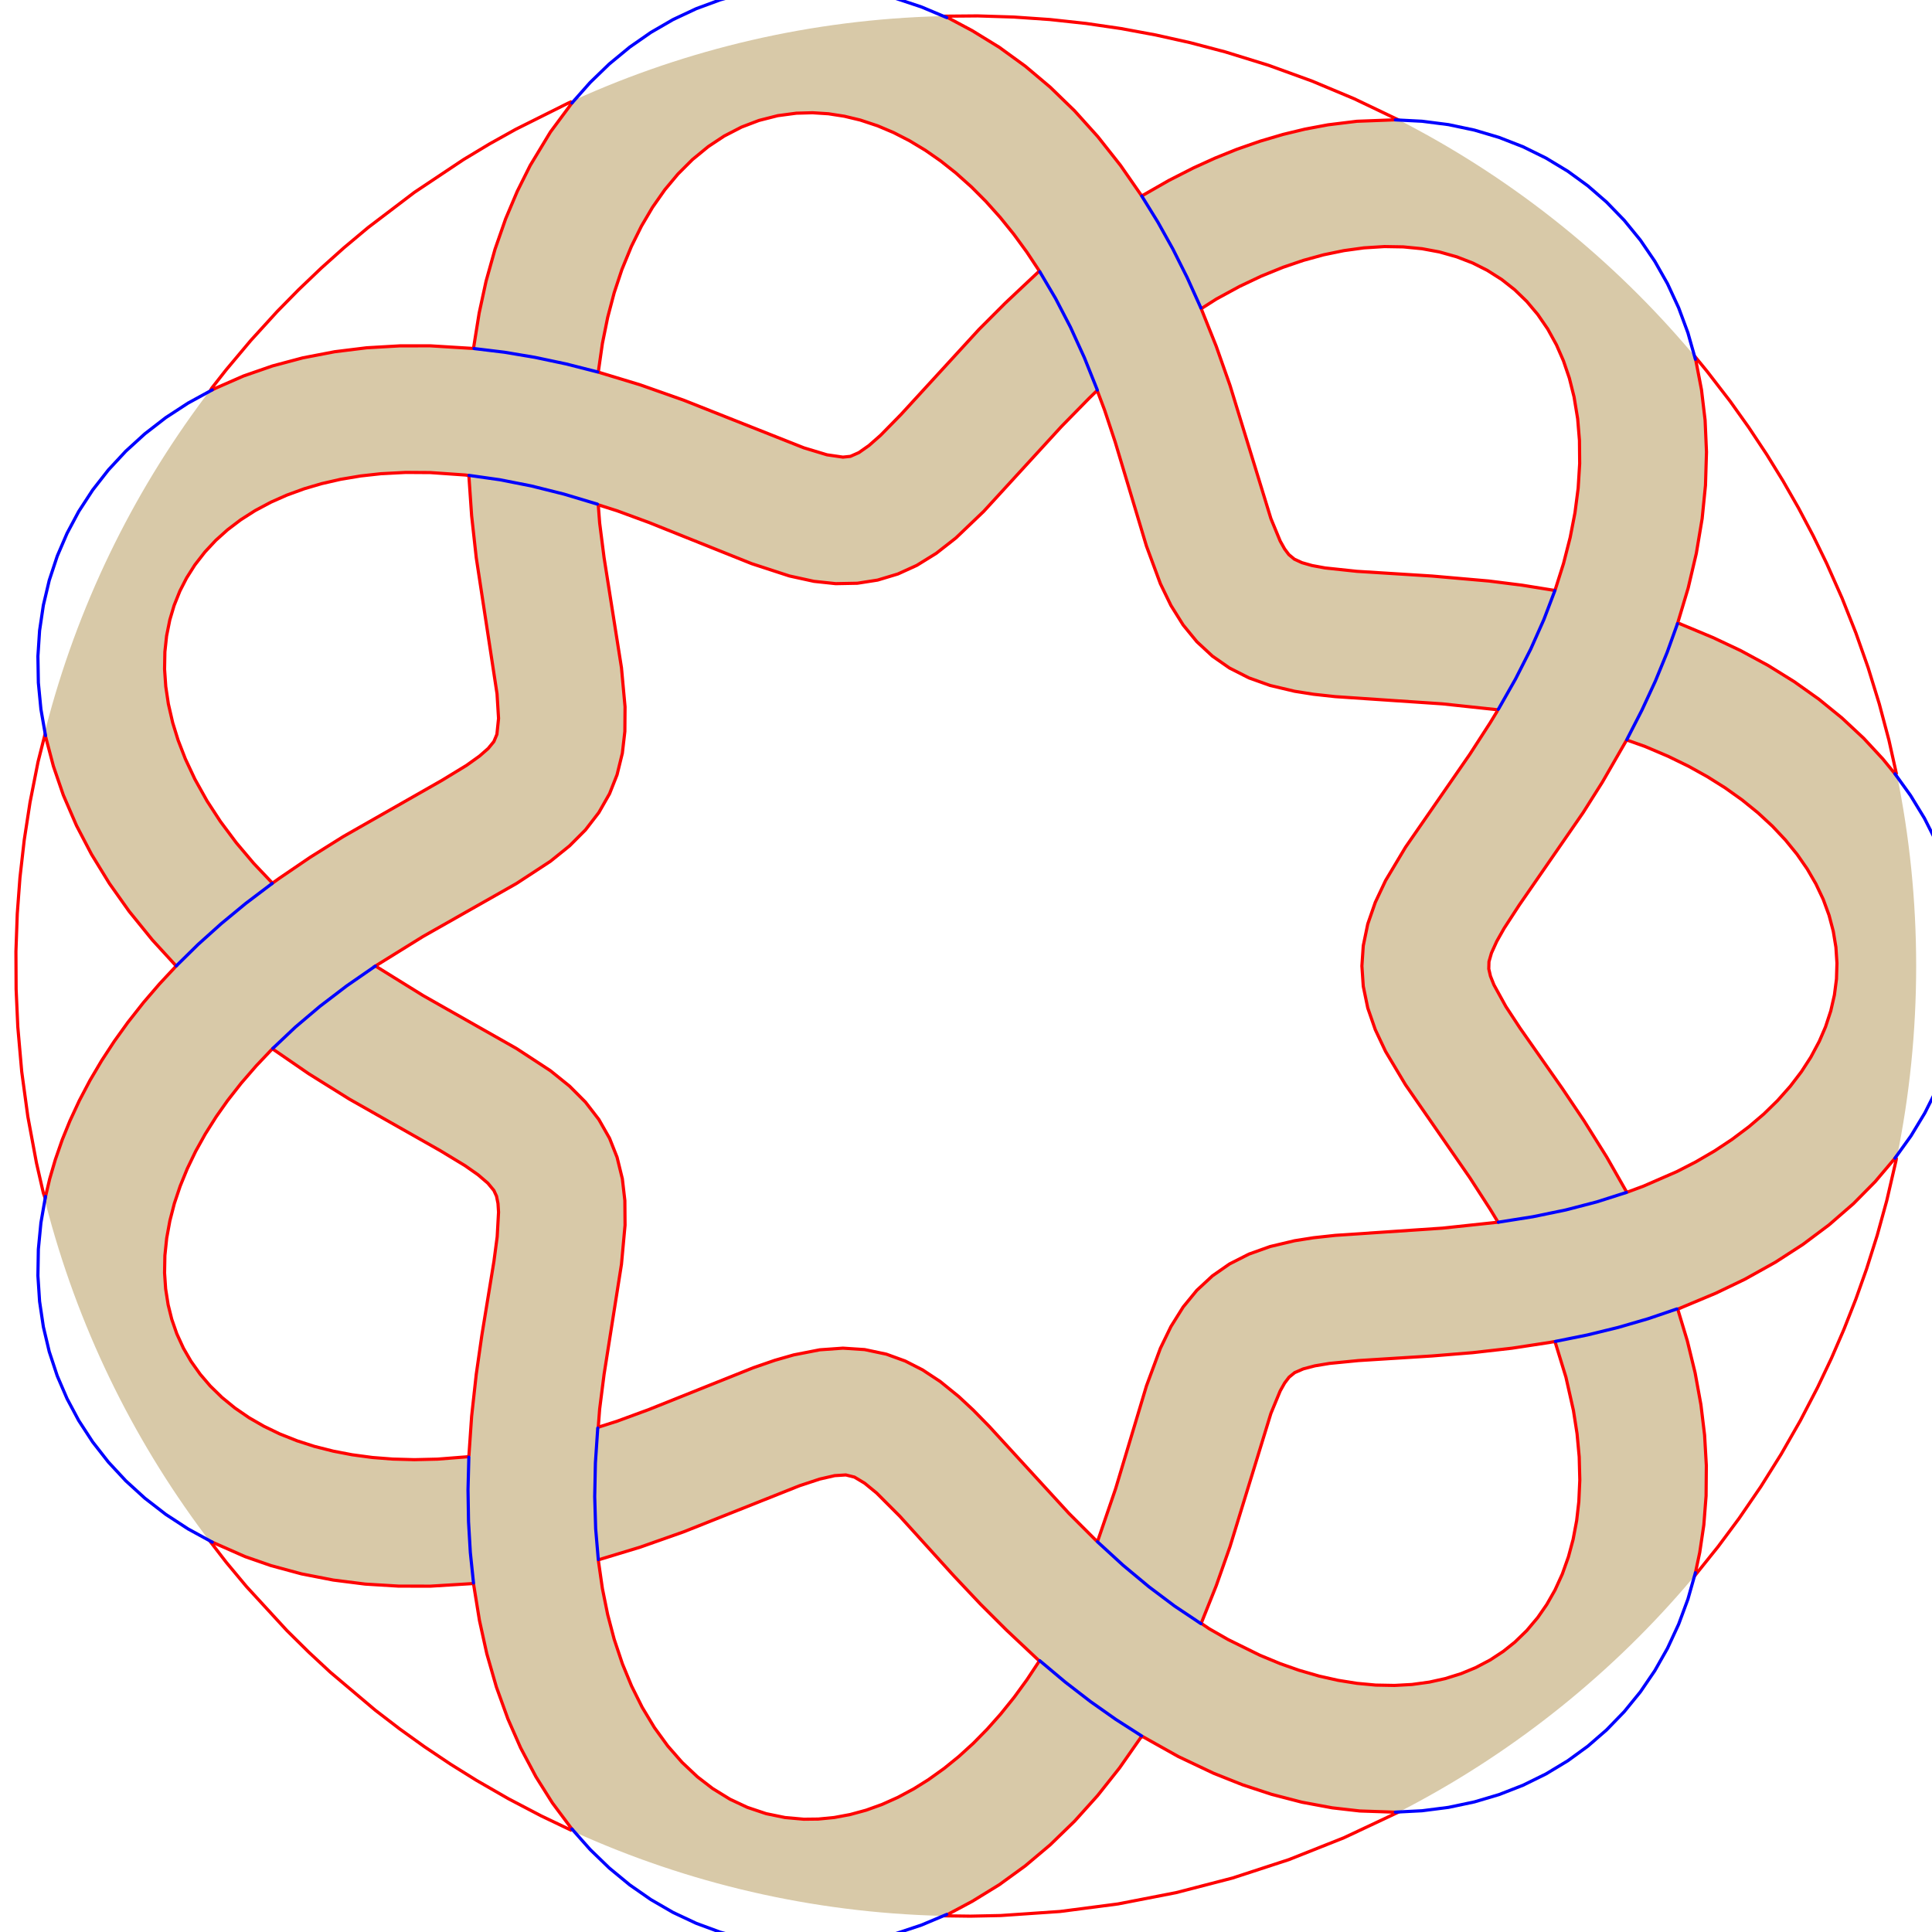
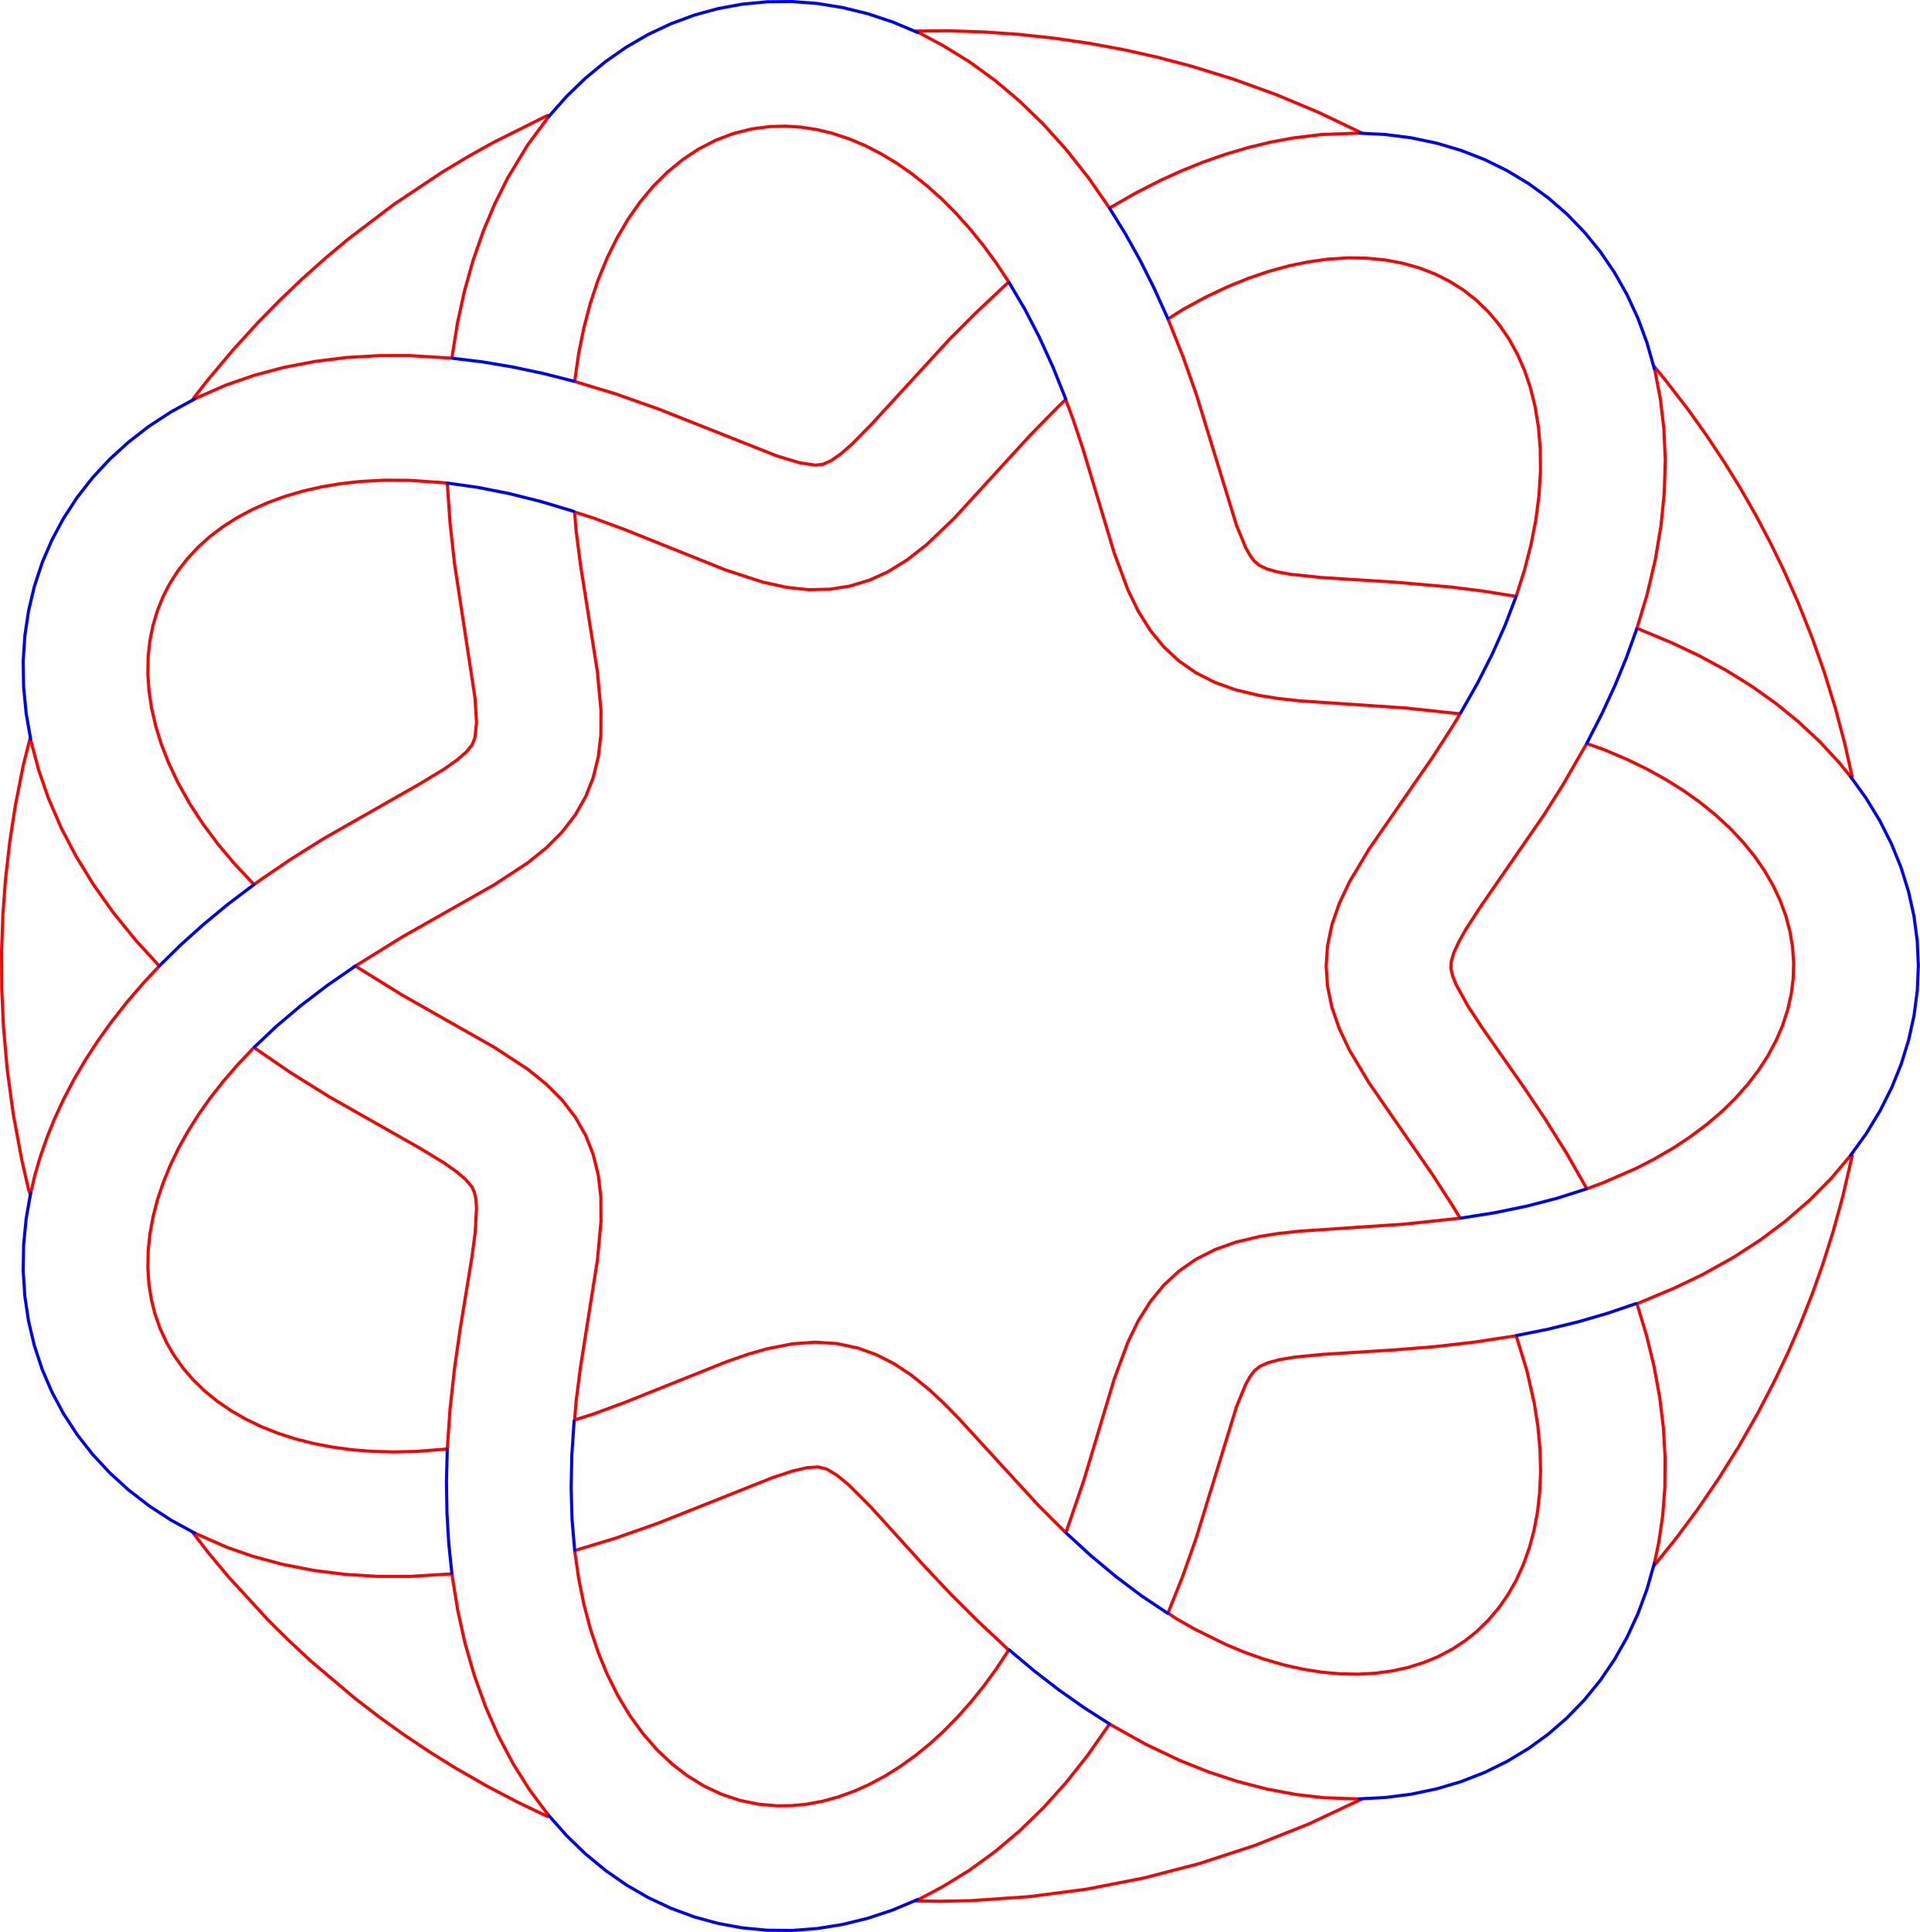
- <svg xmlns="http://www.w3.org/2000/svg" width="61mm" height="61mm" viewBox="-30.5 -30.5 61 61">
-   <g id="preview">
-     <path fill="#d8c9a8" fill-rule="evenodd" d="M30 0A30 30 0 1 0 -30 0A30 30 0 1 0 30 0ZM-0.696 -29.989L0.366 -29.998L1.509 -29.962L2.651 -29.883L3.794 -29.759L4.891 -29.599L5.989 -29.396L7.086 -29.151L8.183 -28.862L9.554 -28.438L10.926 -27.94L12.255 -27.383L13.595 -26.743L13.531 -26.716L12.343 -26.671L11.429 -26.559L10.703 -26.423L10.011 -26.256L9.28 -26.04L8.549 -25.785L7.863 -25.508L7.177 -25.196L6.4 -24.8L5.577 -24.329L5.531 -24.339L4.877 -25.28L4.16 -26.188L3.429 -27L2.657 -27.749L1.874 -28.409L1.051 -29.007L0.198 -29.531L-0.64 -29.978L-0.696 -29.989ZM-12.557 -27.246L-12.48 -27.28L-12.443 -27.246L-13.122 -26.331L-13.76 -25.276L-14.169 -24.457L-14.536 -23.589L-14.871 -22.629L-15.153 -21.623L-15.371 -20.617L-15.547 -19.52L-15.589 -19.5L-16.914 -19.581L-17.874 -19.58L-18.926 -19.519L-19.931 -19.395L-20.937 -19.202L-21.897 -18.946L-22.811 -18.629L-23.699 -18.24L-23.817 -18.182L-23.844 -18.194L-23.818 -18.24L-23.36 -18.823L-22.583 -19.749L-21.75 -20.663L-21.074 -21.351L-20.359 -22.034L-19.644 -22.674L-18.88 -23.314L-17.417 -24.426L-15.863 -25.463L-15.04 -25.958L-14.217 -26.417L-12.557 -27.246ZM-5.357 -26.926L-4.846 -26.94L-4.343 -26.908L-3.84 -26.83L-3.337 -26.709L-2.789 -26.527L-2.286 -26.314L-1.783 -26.056L-1.28 -25.753L-0.798 -25.417L-0.32 -25.038L0.176 -24.594L0.631 -24.137L1.081 -23.634L1.509 -23.104L1.923 -22.537L2.316 -21.943L1.247 -20.937L0.411 -20.1L-2.049 -17.417L-2.697 -16.756L-3.063 -16.434L-3.383 -16.209L-3.651 -16.091L-3.886 -16.067L-4.389 -16.14L-5.12 -16.361L-8.914 -17.865L-10.286 -18.349L-11.585 -18.743L-11.605 -18.789L-11.48 -19.657L-11.313 -20.48L-11.108 -21.257L-10.865 -21.989L-10.565 -22.72L-10.248 -23.36L-9.898 -23.954L-9.509 -24.509L-9.094 -25.006L-8.636 -25.463L-8.137 -25.872L-7.634 -26.205L-7.086 -26.488L-6.537 -26.697L-5.943 -26.848L-5.357 -26.926ZM12.564 -22.674L13.211 -22.715L13.806 -22.705L14.4 -22.647L14.949 -22.545L15.497 -22.39L16 -22.195L16.457 -21.965L16.914 -21.675L17.326 -21.35L17.705 -20.983L18.052 -20.571L18.366 -20.114L18.643 -19.611L18.863 -19.109L19.05 -18.56L19.199 -17.966L19.312 -17.28L19.369 -16.594L19.376 -15.863L19.328 -15.086L19.227 -14.309L19.076 -13.531L18.866 -12.709L18.605 -11.886L18.56 -11.862L17.554 -12.024L16.503 -12.156L14.72 -12.312L12.343 -12.461L11.337 -12.568L10.926 -12.644L10.606 -12.735L10.366 -12.846L10.194 -12.989L10.061 -13.166L9.92 -13.417L9.627 -14.126L8.336 -18.331L7.901 -19.566L7.426 -20.754L7.909 -21.061L8.64 -21.458L9.326 -21.783L10.011 -22.061L10.651 -22.279L11.291 -22.455L11.931 -22.587L12.564 -22.674ZM23.028 -19.2L23.04 -19.213L23.406 -18.766L24.128 -17.829L24.714 -17.006L25.28 -16.153L25.797 -15.314L26.286 -14.459L26.752 -13.577L27.175 -12.709L27.662 -11.611L28.097 -10.514L28.484 -9.417L28.836 -8.274L29.14 -7.131L29.374 -6.08L29.349 -6.046L28.948 -6.537L28.343 -7.19L27.657 -7.831L26.926 -8.426L26.149 -8.978L25.326 -9.489L24.457 -9.959L23.589 -10.368L22.472 -10.834L22.801 -11.931L23.059 -13.029L23.243 -14.126L23.348 -15.177L23.38 -16.229L23.336 -17.234L23.222 -18.194L23.028 -19.2ZM4.151 -18.149L4.375 -17.554L4.709 -16.549L5.698 -13.257L6.138 -12.069L6.471 -11.383L6.857 -10.766L7.288 -10.24L7.781 -9.783L8.32 -9.408L8.932 -9.097L9.6 -8.858L10.377 -8.674L10.971 -8.58L11.657 -8.505L15.04 -8.277L16.781 -8.091L16.773 -8.046L16.549 -7.678L15.909 -6.687L13.876 -3.749L13.247 -2.697L12.923 -2.011L12.685 -1.326L12.543 -0.64L12.5 0L12.543 0.64L12.685 1.326L12.923 2.011L13.247 2.697L13.876 3.749L15.909 6.687L16.549 7.678L16.773 8.046L16.781 8.091L15.04 8.277L11.657 8.505L10.971 8.58L10.377 8.674L9.6 8.858L8.932 9.097L8.32 9.408L7.781 9.783L7.288 10.24L6.857 10.766L6.471 11.383L6.138 12.069L5.698 13.257L4.724 16.503L4.16 18.15L4.114 18.145L3.248 17.28L0.734 14.537L0.229 14.021L-0.229 13.594L-0.813 13.12L-1.371 12.752L-1.92 12.472L-2.514 12.256L-3.2 12.111L-3.886 12.066L-4.617 12.118L-5.44 12.279L-6.034 12.449L-6.72 12.686L-10.011 14.003L-11.017 14.373L-11.611 14.562L-11.567 13.989L-11.427 12.891L-10.878 9.417L-10.765 8.183L-10.771 7.406L-10.85 6.72L-11.017 6.039L-11.254 5.44L-11.592 4.846L-12.015 4.297L-12.516 3.794L-13.12 3.307L-14.191 2.606L-17.143 0.932L-18.646 0L-17.143 -0.932L-14.191 -2.606L-13.12 -3.307L-12.516 -3.794L-12.015 -4.297L-11.592 -4.846L-11.254 -5.44L-11.017 -6.039L-10.85 -6.72L-10.771 -7.406L-10.765 -8.183L-10.878 -9.417L-11.427 -12.891L-11.567 -13.989L-11.611 -14.562L-11.017 -14.373L-10.011 -14.003L-6.766 -12.703L-5.577 -12.315L-4.8 -12.145L-4.114 -12.072L-3.429 -12.085L-2.789 -12.185L-2.149 -12.378L-1.554 -12.649L-0.94 -13.029L-0.32 -13.514L0.559 -14.354L3.017 -17.038L3.886 -17.924L4.114 -18.145L4.151 -18.149ZM-18.475 -15.543L-17.691 -15.584L-16.914 -15.579L-15.817 -15.503L-15.726 -15.492L-15.694 -15.451L-15.609 -14.217L-15.463 -12.891L-14.807 -8.594L-14.759 -7.817L-14.811 -7.314L-14.907 -7.086L-15.086 -6.868L-15.36 -6.628L-15.771 -6.334L-16.549 -5.86L-19.657 -4.09L-20.709 -3.431L-21.669 -2.778L-21.897 -2.615L-22.491 -3.242L-23.04 -3.892L-23.543 -4.566L-23.963 -5.211L-24.346 -5.897L-24.647 -6.537L-24.877 -7.131L-25.047 -7.68L-25.184 -8.274L-25.266 -8.823L-25.304 -9.371L-25.294 -9.92L-25.24 -10.423L-25.139 -10.926L-25.003 -11.383L-24.82 -11.84L-24.609 -12.251L-24.348 -12.663L-24.028 -13.074L-23.686 -13.44L-23.314 -13.774L-22.903 -14.086L-22.446 -14.378L-21.943 -14.646L-21.44 -14.869L-20.891 -15.069L-20.343 -15.23L-19.749 -15.366L-19.109 -15.473L-18.475 -15.543ZM-29.079 -7.314L-28.814 -6.309L-28.5 -5.394L-28.085 -4.434L-27.611 -3.527L-27.046 -2.606L-26.423 -1.727L-25.691 -0.824L-24.937 0L-25.463 0.564L-25.966 1.149L-26.465 1.783L-26.892 2.377L-27.291 2.988L-27.659 3.611L-27.996 4.251L-28.293 4.891L-28.535 5.486L-28.754 6.116L-28.931 6.72L-29.074 7.329L-29.129 7.177L-29.349 6.217L-29.621 4.754L-29.814 3.337L-29.938 1.92L-29.991 0.731L-29.997 -0.457L-29.955 -1.646L-29.87 -2.789L-29.735 -3.977L-29.552 -5.166L-29.299 -6.446L-29.079 -7.314ZM20.876 -7.131L21.44 -6.931L22.171 -6.62L22.811 -6.308L23.406 -5.978L23.971 -5.623L24.503 -5.244L25.006 -4.836L25.463 -4.413L25.873 -3.977L26.24 -3.526L26.561 -3.063L26.834 -2.592L27.066 -2.103L27.25 -1.6L27.383 -1.097L27.466 -0.594L27.499 -0.091L27.484 0.411L27.419 0.914L27.304 1.417L27.139 1.92L26.942 2.377L26.673 2.88L26.377 3.337L26.028 3.794L25.622 4.251L25.189 4.674L24.72 5.074L24.183 5.477L23.634 5.84L23.04 6.186L22.446 6.491L21.394 6.949L20.891 7.136L20.846 7.114L20.231 6.034L19.516 4.891L18.834 3.876L17.496 1.966L17.046 1.28L16.668 0.594L16.559 0.32L16.506 0.091L16.512 -0.137L16.591 -0.411L16.757 -0.777L16.99 -1.189L17.465 -1.92L19.487 -4.846L20.093 -5.806L20.846 -7.114L20.876 -7.131ZM-21.935 2.651L-21.897 2.615L-20.754 3.401L-19.474 4.2L-16.594 5.833L-15.817 6.304L-15.406 6.592L-15.097 6.857L-14.907 7.086L-14.823 7.269L-14.777 7.497L-14.759 7.771L-14.802 8.549L-14.905 9.326L-15.286 11.657L-15.463 12.891L-15.609 14.217L-15.694 15.451L-15.726 15.492L-15.759 15.497L-16.686 15.57L-17.417 15.587L-18.103 15.568L-18.743 15.518L-19.383 15.432L-19.977 15.318L-20.571 15.168L-21.12 14.991L-21.669 14.773L-22.171 14.53L-22.635 14.263L-23.086 13.953L-23.49 13.623L-23.863 13.259L-24.178 12.891L-24.47 12.48L-24.708 12.069L-24.918 11.611L-25.077 11.154L-25.191 10.697L-25.27 10.194L-25.304 9.691L-25.294 9.143L-25.237 8.594L-25.137 8.046L-24.995 7.497L-24.811 6.949L-24.587 6.4L-24.323 5.851L-24.018 5.303L-23.671 4.754L-23.314 4.248L-22.887 3.703L-22.412 3.154L-21.935 2.651ZM29.322 6.08L29.349 6.046L29.374 6.08L29.368 6.126L29.072 7.406L28.77 8.503L28.434 9.565L28.097 10.514L27.719 11.474L27.323 12.389L26.889 13.303L26.343 14.354L25.737 15.414L25.097 16.436L24.411 17.438L23.748 18.331L23.04 19.213L23.031 19.154L23.167 18.514L23.296 17.646L23.367 16.731L23.375 15.771L23.32 14.811L23.204 13.851L23.021 12.846L22.776 11.84L22.472 10.834L23.68 10.328L24.594 9.889L25.554 9.354L26.423 8.792L27.246 8.176L28.023 7.501L28.704 6.811L29.322 6.08ZM18.426 11.886L18.56 11.862L18.606 11.888L18.942 12.983L19.179 14.034L19.293 14.766L19.361 15.497L19.38 16.229L19.349 16.914L19.281 17.509L19.169 18.103L19.022 18.651L18.827 19.2L18.597 19.703L18.337 20.16L18.052 20.571L17.705 20.983L17.328 21.349L16.96 21.642L16.549 21.912L16.091 22.153L15.634 22.342L15.131 22.499L14.629 22.61L14.08 22.685L13.531 22.715L12.937 22.704L12.343 22.649L11.749 22.554L11.154 22.421L10.514 22.236L9.92 22.027L9.28 21.762L8.274 21.266L7.68 20.926L7.426 20.754L7.901 19.566L8.336 18.331L9.627 14.126L9.92 13.417L10.061 13.166L10.2 12.983L10.377 12.839L10.651 12.72L11.017 12.624L11.474 12.548L12.389 12.458L14.72 12.312L16 12.208L17.234 12.068L18.426 11.886ZM-4.146 16.091L-3.794 16.069L-3.522 16.137L-3.2 16.33L-2.822 16.64L-2.092 17.371L-0.393 19.246L0.457 20.148L1.28 20.969L2.316 21.943L1.923 22.537L1.523 23.086L1.097 23.615L0.674 24.091L0.229 24.544L-0.229 24.961L-0.686 25.332L-1.187 25.691L-1.646 25.978L-2.149 26.248L-2.651 26.473L-3.154 26.654L-3.657 26.791L-4.16 26.885L-4.663 26.934L-5.12 26.939L-5.714 26.886L-6.309 26.764L-6.903 26.565L-7.451 26.308L-8 25.97L-8.48 25.6L-8.965 25.143L-9.417 24.626L-9.838 24.046L-10.224 23.406L-10.56 22.732L-10.848 22.034L-11.108 21.257L-11.313 20.48L-11.48 19.657L-11.605 18.789L-11.585 18.743L-10.286 18.349L-8.914 17.865L-5.257 16.41L-4.617 16.199L-4.146 16.091ZM-23.844 18.194L-23.817 18.182L-22.766 18.646L-21.943 18.932L-20.983 19.192L-19.977 19.388L-18.971 19.515L-17.92 19.579L-16.914 19.581L-15.589 19.5L-15.547 19.52L-15.362 20.663L-15.13 21.714L-14.827 22.766L-14.464 23.771L-14.062 24.686L-13.578 25.6L-13.06 26.423L-12.48 27.2L-12.443 27.246L-12.48 27.28L-13.413 26.834L-14.446 26.293L-15.451 25.715L-16.274 25.202L-17.097 24.651L-17.877 24.091L-18.651 23.497L-20.069 22.299L-20.754 21.662L-21.44 20.984L-22.72 19.591L-23.36 18.823L-23.844 18.194ZM5.514 24.366L5.577 24.329L6.703 24.96L7.817 25.488L8.731 25.852L9.646 26.153L10.606 26.402L11.566 26.58L12.434 26.679L13.531 26.716L13.595 26.743L11.931 27.525L10.194 28.215L8.411 28.797L6.635 29.257L4.8 29.614L2.971 29.852L1.097 29.98L0.137 30L-0.696 29.989L-0.64 29.978L0.198 29.531L1.051 29.007L1.874 28.409L2.657 27.749L3.429 27L4.154 26.194L4.846 25.322L5.514 24.366Z" />
+ <svg xmlns="http://www.w3.org/2000/svg" width="61.597mm" height="61.972mm" viewBox="-30.5 -30.5 61.597 61.972" version="1.1" id="svg3">
+   <defs id="defs3" />
+   <g id="cut" fill="none" stroke="#ff0000" stroke-width="0.1" transform="translate(-0.4529955,0.4860166)">
+     <path d="m -0.696,-29.989 1.062,-0.009 1.143,0.036 1.142,0.079 1.143,0.124 1.097,0.16 1.098,0.203 1.097,0.245 1.097,0.289 1.371,0.424 1.372,0.498 1.329,0.557 1.34,0.64 -0.064,0.027 -1.188,0.045 -0.914,0.112 -0.726,0.136 -0.692,0.167 -0.731,0.216 -0.731,0.255 -0.686,0.277 -0.686,0.312 L 6.4,-24.8 5.577,-24.329 5.531,-24.339 4.877,-25.28 4.16,-26.188 3.429,-27 2.657,-27.749 1.874,-28.409 1.051,-29.007 0.198,-29.531 -0.64,-29.978 Z m -11.861,2.743 0.077,-0.034 0.037,0.034 -0.679,0.915 -0.638,1.055 -0.409,0.819 -0.367,0.868 -0.335,0.96 -0.282,1.006 -0.218,1.006 -0.176,1.097 -0.042,0.02 -1.325,-0.081 -0.96,0.001 -1.052,0.061 -1.005,0.124 -1.006,0.193 -0.96,0.256 -0.914,0.317 -0.888,0.389 -0.118,0.058 -0.027,-0.012 0.026,-0.046 0.458,-0.583 0.777,-0.926 0.833,-0.914 0.676,-0.688 0.715,-0.683 0.715,-0.64 0.764,-0.64 1.463,-1.112 1.554,-1.037 0.823,-0.495 0.823,-0.459 z m 7.2,0.32 0.511,-0.014 0.503,0.032 0.503,0.078 0.503,0.121 0.548,0.182 0.503,0.213 0.503,0.258 0.503,0.303 0.482,0.336 0.478,0.379 0.496,0.444 0.455,0.457 0.45,0.503 0.428,0.53 0.414,0.567 0.393,0.594 -1.069,1.006 -0.836,0.837 -2.46,2.683 -0.648,0.661 -0.366,0.322 -0.32,0.225 -0.268,0.118 -0.235,0.024 -0.503,-0.073 -0.731,-0.221 -3.794,-1.504 -1.372,-0.484 -1.299,-0.394 -0.02,-0.046 0.125,-0.868 0.167,-0.823 0.205,-0.777 0.243,-0.732 0.3,-0.731 0.317,-0.64 0.35,-0.594 0.389,-0.555 0.415,-0.497 0.458,-0.457 0.499,-0.409 0.503,-0.333 0.548,-0.283 0.549,-0.209 0.594,-0.151 z m 17.921,4.252 0.647,-0.041 0.595,0.01 0.594,0.058 0.549,0.102 0.548,0.155 0.503,0.195 0.457,0.23 0.457,0.29 0.412,0.325 0.379,0.367 0.347,0.412 0.314,0.457 0.277,0.503 0.22,0.502 0.187,0.549 0.149,0.594 0.113,0.686 0.057,0.686 0.007,0.731 -0.048,0.777 -0.101,0.777 -0.151,0.778 -0.21,0.822 -0.261,0.823 -0.045,0.024 -1.006,-0.162 -1.051,-0.132 -1.783,-0.156 -2.377,-0.149 -1.006,-0.107 -0.411,-0.076 -0.32,-0.091 -0.24,-0.111 -0.172,-0.143 -0.133,-0.177 -0.141,-0.251 -0.293,-0.709 -1.291,-4.205 -0.435,-1.235 -0.475,-1.188 0.483,-0.307 0.731,-0.397 0.686,-0.325 0.685,-0.278 0.64,-0.218 0.64,-0.176 0.64,-0.132 z m 10.464,3.474 0.012,-0.013 0.366,0.447 0.722,0.937 0.586,0.823 0.566,0.853 0.517,0.839 0.489,0.855 0.466,0.882 0.423,0.868 0.487,1.098 0.435,1.097 0.387,1.097 0.352,1.143 0.304,1.143 0.234,1.051 -0.025,0.034 -0.401,-0.491 -0.605,-0.653 -0.686,-0.641 -0.731,-0.595 -0.777,-0.552 -0.823,-0.511 -0.869,-0.47 -0.868,-0.409 -1.117,-0.466 0.329,-1.097 0.258,-1.098 0.184,-1.097 0.105,-1.051 0.032,-1.052 -0.044,-1.005 -0.114,-0.96 z m -18.877,1.051 0.224,0.595 0.334,1.005 0.989,3.292 0.44,1.188 0.333,0.686 0.386,0.617 0.431,0.526 0.493,0.457 0.539,0.375 0.612,0.311 0.668,0.239 0.777,0.184 0.594,0.094 0.686,0.075 3.383,0.228 1.741,0.186 -0.008,0.045 -0.224,0.368 -0.64,0.991 -2.033,2.938 -0.629,1.052 -0.324,0.686 -0.238,0.685 L 12.543,-0.64 12.5,0 l 0.043,0.64 0.142,0.686 0.238,0.685 0.324,0.686 0.629,1.052 2.033,2.938 0.64,0.991 0.224,0.368 0.008,0.045 L 15.04,8.277 11.657,8.505 10.971,8.58 10.377,8.674 9.6,8.858 8.932,9.097 8.32,9.408 7.781,9.783 7.288,10.24 6.857,10.766 6.471,11.383 6.138,12.069 5.698,13.257 4.724,16.503 4.16,18.15 4.114,18.145 3.248,17.28 0.734,14.537 0.229,14.021 -0.229,13.594 -0.813,13.12 -1.371,12.752 -1.92,12.472 -2.514,12.256 -3.2,12.111 l -0.686,-0.045 -0.731,0.052 -0.823,0.161 -0.594,0.17 -0.686,0.237 -3.291,1.317 -1.006,0.37 -0.594,0.189 0.044,-0.573 0.14,-1.098 0.549,-3.474 0.113,-1.234 L -10.771,7.406 -10.85,6.72 -11.017,6.039 -11.254,5.44 -11.592,4.846 -12.015,4.297 -12.516,3.794 -13.12,3.307 -14.191,2.606 -17.143,0.932 -18.646,0 l 1.503,-0.932 2.952,-1.674 1.071,-0.701 0.604,-0.487 0.501,-0.503 0.423,-0.549 0.338,-0.594 0.237,-0.599 0.167,-0.681 0.079,-0.686 0.006,-0.777 -0.113,-1.234 -0.549,-3.474 -0.14,-1.098 -0.044,-0.573 0.594,0.189 1.006,0.37 3.245,1.3 1.189,0.388 0.777,0.17 0.686,0.073 0.685,-0.013 0.64,-0.1 0.64,-0.193 0.595,-0.271 0.614,-0.38 0.62,-0.485 0.879,-0.84 2.458,-2.684 0.869,-0.886 0.228,-0.221 z m -22.626,2.606 0.784,-0.041 0.777,0.005 1.097,0.076 0.091,0.011 0.032,0.041 0.085,1.234 0.146,1.326 0.656,4.297 0.048,0.777 -0.052,0.503 -0.096,0.228 -0.179,0.218 -0.274,0.24 -0.411,0.294 -0.778,0.474 -3.108,1.77 -1.052,0.659 -0.96,0.653 -0.228,0.163 -0.594,-0.627 -0.549,-0.65 -0.503,-0.674 -0.42,-0.645 -0.383,-0.686 -0.301,-0.64 -0.23,-0.594 -0.17,-0.549 -0.137,-0.594 -0.082,-0.549 -0.038,-0.548 0.01,-0.549 0.054,-0.503 0.101,-0.503 0.136,-0.457 0.183,-0.457 0.211,-0.411 0.261,-0.412 0.32,-0.411 0.342,-0.366 0.372,-0.334 0.411,-0.312 0.457,-0.292 0.503,-0.268 0.503,-0.223 0.549,-0.2 0.548,-0.161 0.594,-0.136 0.64,-0.107 z m -10.604,8.229 0.265,1.005 0.314,0.915 0.415,0.96 0.474,0.907 0.565,0.921 0.623,0.879 0.732,0.903 0.754,0.824 -0.526,0.564 -0.503,0.585 -0.499,0.634 -0.427,0.594 -0.399,0.611 -0.368,0.623 -0.337,0.64 -0.297,0.64 -0.242,0.595 -0.219,0.63 -0.177,0.604 -0.143,0.609 -0.055,-0.152 -0.22,-0.96 -0.272,-1.463 -0.193,-1.417 -0.124,-1.417 -0.053,-1.189 -0.006,-1.188 0.042,-1.189 0.085,-1.143 0.135,-1.188 0.183,-1.189 0.253,-1.28 z m 49.955,0.183 0.564,0.2 0.731,0.311 0.64,0.312 0.595,0.33 0.565,0.355 0.532,0.379 0.503,0.408 0.457,0.423 0.41,0.436 0.367,0.451 0.321,0.463 0.273,0.471 0.232,0.489 0.184,0.503 0.133,0.503 0.083,0.503 0.033,0.503 L 27.484,0.411 27.419,0.914 27.304,1.417 27.139,1.92 26.942,2.377 26.673,2.88 26.377,3.337 26.028,3.794 25.622,4.251 25.189,4.674 24.72,5.074 24.183,5.477 23.634,5.84 23.04,6.186 22.446,6.491 21.394,6.949 20.891,7.136 20.846,7.114 20.231,6.034 19.516,4.891 18.834,3.876 17.496,1.966 17.046,1.28 16.668,0.594 16.559,0.32 16.506,0.091 l 0.006,-0.228 0.079,-0.274 0.166,-0.366 0.233,-0.412 0.475,-0.731 2.022,-2.926 0.606,-0.96 0.753,-1.308 z m -42.811,9.782 0.038,-0.036 1.143,0.786 1.28,0.799 2.88,1.633 0.777,0.471 0.411,0.288 0.309,0.265 0.19,0.229 0.084,0.183 0.046,0.228 0.018,0.274 -0.043,0.778 -0.103,0.777 -0.381,2.331 -0.177,1.234 -0.146,1.326 -0.085,1.234 -0.032,0.041 -0.033,0.005 -0.927,0.073 -0.731,0.017 -0.686,-0.019 -0.64,-0.05 -0.64,-0.086 -0.594,-0.114 -0.594,-0.15 -0.549,-0.177 -0.549,-0.218 -0.502,-0.243 -0.464,-0.267 -0.451,-0.31 -0.404,-0.33 -0.373,-0.364 -0.315,-0.368 -0.292,-0.411 -0.238,-0.411 -0.21,-0.458 -0.159,-0.457 -0.114,-0.457 -0.079,-0.503 -0.034,-0.503 0.01,-0.548 0.057,-0.549 0.1,-0.548 0.142,-0.549 0.184,-0.548 0.224,-0.549 0.264,-0.549 0.305,-0.548 0.347,-0.549 0.357,-0.506 0.427,-0.545 0.475,-0.549 z m 51.257,3.429 0.027,-0.034 0.025,0.034 -0.006,0.046 -0.296,1.28 -0.302,1.097 -0.336,1.062 -0.337,0.949 -0.378,0.96 -0.396,0.915 -0.434,0.914 -0.546,1.051 -0.606,1.06 -0.64,1.022 -0.686,1.002 -0.663,0.893 -0.708,0.882 -0.009,-0.059 0.136,-0.64 0.129,-0.868 0.071,-0.915 0.008,-0.96 -0.055,-0.96 -0.116,-0.96 -0.183,-1.005 -0.245,-1.006 -0.304,-1.006 1.208,-0.506 0.914,-0.439 0.96,-0.535 0.869,-0.562 0.823,-0.616 0.777,-0.675 0.681,-0.69 z m -10.896,5.806 0.134,-0.024 0.046,0.026 0.336,1.095 0.237,1.051 0.114,0.732 0.068,0.731 0.019,0.732 -0.031,0.685 -0.068,0.595 -0.112,0.594 -0.147,0.548 -0.195,0.549 -0.23,0.503 -0.26,0.457 -0.285,0.411 -0.347,0.412 -0.377,0.366 -0.368,0.293 -0.411,0.27 -0.458,0.241 -0.457,0.189 -0.503,0.157 -0.502,0.111 -0.549,0.075 -0.549,0.03 -0.594,-0.011 -0.594,-0.055 -0.594,-0.095 -0.595,-0.133 -0.64,-0.185 L 9.92,22.027 9.28,21.762 8.274,21.266 7.68,20.926 7.426,20.754 7.901,19.566 8.336,18.331 9.627,14.126 9.92,13.417 l 0.141,-0.251 0.139,-0.183 0.177,-0.144 0.274,-0.119 0.366,-0.096 0.457,-0.076 0.915,-0.09 2.331,-0.146 1.28,-0.104 1.234,-0.14 z m -22.572,4.205 0.352,-0.022 0.272,0.068 0.322,0.193 0.378,0.31 0.73,0.731 1.699,1.875 0.85,0.902 0.823,0.821 1.036,0.974 -0.393,0.594 -0.4,0.549 -0.426,0.529 -0.423,0.476 -0.445,0.453 -0.458,0.417 -0.457,0.371 -0.501,0.359 -0.459,0.287 -0.503,0.27 -0.502,0.225 -0.503,0.181 -0.503,0.137 -0.503,0.094 -0.503,0.049 L -5.12,26.939 -5.714,26.886 -6.309,26.764 -6.903,26.565 -7.451,26.308 -8,25.97 -8.48,25.6 l -0.485,-0.457 -0.452,-0.517 -0.421,-0.58 -0.386,-0.64 -0.336,-0.674 -0.288,-0.698 -0.26,-0.777 -0.205,-0.777 -0.167,-0.823 -0.125,-0.868 0.02,-0.046 1.299,-0.394 1.372,-0.484 3.657,-1.455 0.64,-0.211 z m -19.698,2.103 0.027,-0.012 1.051,0.464 0.823,0.286 0.96,0.26 1.006,0.196 1.006,0.127 1.051,0.064 1.006,0.002 1.325,-0.081 0.042,0.02 0.185,1.143 0.232,1.051 0.303,1.052 0.363,1.005 0.402,0.915 0.484,0.914 0.518,0.823 0.58,0.777 0.037,0.046 -0.037,0.034 -0.933,-0.446 -1.033,-0.541 -1.005,-0.578 -0.823,-0.513 -0.823,-0.551 -0.78,-0.56 -0.774,-0.594 -1.418,-1.198 -0.685,-0.637 -0.686,-0.678 -1.28,-1.393 -0.64,-0.768 z m 29.358,6.172 0.063,-0.037 1.126,0.631 1.114,0.528 0.914,0.364 0.915,0.301 0.96,0.249 0.96,0.178 0.868,0.099 1.097,0.037 0.064,0.027 -1.664,0.782 -1.737,0.69 -1.783,0.582 -1.776,0.46 L 4.8,29.614 2.971,29.852 1.097,29.98 0.137,30 -0.696,29.989 -0.64,29.978 0.198,29.531 1.051,29.007 1.874,28.409 2.657,27.749 3.429,27 4.154,26.194 4.846,25.322 Z" id="path2" />
  </g>
-   <g id="cut" fill="none" stroke="#ff0000" stroke-width="0.1">
-     <path d="M-0.696 -29.989L0.366 -29.998L1.509 -29.962L2.651 -29.883L3.794 -29.759L4.891 -29.599L5.989 -29.396L7.086 -29.151L8.183 -28.862L9.554 -28.438L10.926 -27.94L12.255 -27.383L13.595 -26.743L13.531 -26.716L12.343 -26.671L11.429 -26.559L10.703 -26.423L10.011 -26.256L9.28 -26.04L8.549 -25.785L7.863 -25.508L7.177 -25.196L6.4 -24.8L5.577 -24.329L5.531 -24.339L4.877 -25.28L4.16 -26.188L3.429 -27L2.657 -27.749L1.874 -28.409L1.051 -29.007L0.198 -29.531L-0.64 -29.978L-0.696 -29.989ZM-12.557 -27.246L-12.48 -27.28L-12.443 -27.246L-13.122 -26.331L-13.76 -25.276L-14.169 -24.457L-14.536 -23.589L-14.871 -22.629L-15.153 -21.623L-15.371 -20.617L-15.547 -19.52L-15.589 -19.5L-16.914 -19.581L-17.874 -19.58L-18.926 -19.519L-19.931 -19.395L-20.937 -19.202L-21.897 -18.946L-22.811 -18.629L-23.699 -18.24L-23.817 -18.182L-23.844 -18.194L-23.818 -18.24L-23.36 -18.823L-22.583 -19.749L-21.75 -20.663L-21.074 -21.351L-20.359 -22.034L-19.644 -22.674L-18.88 -23.314L-17.417 -24.426L-15.863 -25.463L-15.04 -25.958L-14.217 -26.417L-12.557 -27.246ZM-5.357 -26.926L-4.846 -26.94L-4.343 -26.908L-3.84 -26.83L-3.337 -26.709L-2.789 -26.527L-2.286 -26.314L-1.783 -26.056L-1.28 -25.753L-0.798 -25.417L-0.32 -25.038L0.176 -24.594L0.631 -24.137L1.081 -23.634L1.509 -23.104L1.923 -22.537L2.316 -21.943L1.247 -20.937L0.411 -20.1L-2.049 -17.417L-2.697 -16.756L-3.063 -16.434L-3.383 -16.209L-3.651 -16.091L-3.886 -16.067L-4.389 -16.14L-5.12 -16.361L-8.914 -17.865L-10.286 -18.349L-11.585 -18.743L-11.605 -18.789L-11.48 -19.657L-11.313 -20.48L-11.108 -21.257L-10.865 -21.989L-10.565 -22.72L-10.248 -23.36L-9.898 -23.954L-9.509 -24.509L-9.094 -25.006L-8.636 -25.463L-8.137 -25.872L-7.634 -26.205L-7.086 -26.488L-6.537 -26.697L-5.943 -26.848L-5.357 -26.926ZM12.564 -22.674L13.211 -22.715L13.806 -22.705L14.4 -22.647L14.949 -22.545L15.497 -22.39L16 -22.195L16.457 -21.965L16.914 -21.675L17.326 -21.35L17.705 -20.983L18.052 -20.571L18.366 -20.114L18.643 -19.611L18.863 -19.109L19.05 -18.56L19.199 -17.966L19.312 -17.28L19.369 -16.594L19.376 -15.863L19.328 -15.086L19.227 -14.309L19.076 -13.531L18.866 -12.709L18.605 -11.886L18.56 -11.862L17.554 -12.024L16.503 -12.156L14.72 -12.312L12.343 -12.461L11.337 -12.568L10.926 -12.644L10.606 -12.735L10.366 -12.846L10.194 -12.989L10.061 -13.166L9.92 -13.417L9.627 -14.126L8.336 -18.331L7.901 -19.566L7.426 -20.754L7.909 -21.061L8.64 -21.458L9.326 -21.783L10.011 -22.061L10.651 -22.279L11.291 -22.455L11.931 -22.587L12.564 -22.674ZM23.028 -19.2L23.04 -19.213L23.406 -18.766L24.128 -17.829L24.714 -17.006L25.28 -16.153L25.797 -15.314L26.286 -14.459L26.752 -13.577L27.175 -12.709L27.662 -11.611L28.097 -10.514L28.484 -9.417L28.836 -8.274L29.14 -7.131L29.374 -6.08L29.349 -6.046L28.948 -6.537L28.343 -7.19L27.657 -7.831L26.926 -8.426L26.149 -8.978L25.326 -9.489L24.457 -9.959L23.589 -10.368L22.472 -10.834L22.801 -11.931L23.059 -13.029L23.243 -14.126L23.348 -15.177L23.38 -16.229L23.336 -17.234L23.222 -18.194L23.028 -19.2ZM4.151 -18.149L4.375 -17.554L4.709 -16.549L5.698 -13.257L6.138 -12.069L6.471 -11.383L6.857 -10.766L7.288 -10.24L7.781 -9.783L8.32 -9.408L8.932 -9.097L9.6 -8.858L10.377 -8.674L10.971 -8.58L11.657 -8.505L15.04 -8.277L16.781 -8.091L16.773 -8.046L16.549 -7.678L15.909 -6.687L13.876 -3.749L13.247 -2.697L12.923 -2.011L12.685 -1.326L12.543 -0.64L12.5 0L12.543 0.64L12.685 1.326L12.923 2.011L13.247 2.697L13.876 3.749L15.909 6.687L16.549 7.678L16.773 8.046L16.781 8.091L15.04 8.277L11.657 8.505L10.971 8.58L10.377 8.674L9.6 8.858L8.932 9.097L8.32 9.408L7.781 9.783L7.288 10.24L6.857 10.766L6.471 11.383L6.138 12.069L5.698 13.257L4.724 16.503L4.16 18.15L4.114 18.145L3.248 17.28L0.734 14.537L0.229 14.021L-0.229 13.594L-0.813 13.12L-1.371 12.752L-1.92 12.472L-2.514 12.256L-3.2 12.111L-3.886 12.066L-4.617 12.118L-5.44 12.279L-6.034 12.449L-6.72 12.686L-10.011 14.003L-11.017 14.373L-11.611 14.562L-11.567 13.989L-11.427 12.891L-10.878 9.417L-10.765 8.183L-10.771 7.406L-10.85 6.72L-11.017 6.039L-11.254 5.44L-11.592 4.846L-12.015 4.297L-12.516 3.794L-13.12 3.307L-14.191 2.606L-17.143 0.932L-18.646 0L-17.143 -0.932L-14.191 -2.606L-13.12 -3.307L-12.516 -3.794L-12.015 -4.297L-11.592 -4.846L-11.254 -5.44L-11.017 -6.039L-10.85 -6.72L-10.771 -7.406L-10.765 -8.183L-10.878 -9.417L-11.427 -12.891L-11.567 -13.989L-11.611 -14.562L-11.017 -14.373L-10.011 -14.003L-6.766 -12.703L-5.577 -12.315L-4.8 -12.145L-4.114 -12.072L-3.429 -12.085L-2.789 -12.185L-2.149 -12.378L-1.554 -12.649L-0.94 -13.029L-0.32 -13.514L0.559 -14.354L3.017 -17.038L3.886 -17.924L4.114 -18.145L4.151 -18.149ZM-18.475 -15.543L-17.691 -15.584L-16.914 -15.579L-15.817 -15.503L-15.726 -15.492L-15.694 -15.451L-15.609 -14.217L-15.463 -12.891L-14.807 -8.594L-14.759 -7.817L-14.811 -7.314L-14.907 -7.086L-15.086 -6.868L-15.36 -6.628L-15.771 -6.334L-16.549 -5.86L-19.657 -4.09L-20.709 -3.431L-21.669 -2.778L-21.897 -2.615L-22.491 -3.242L-23.04 -3.892L-23.543 -4.566L-23.963 -5.211L-24.346 -5.897L-24.647 -6.537L-24.877 -7.131L-25.047 -7.68L-25.184 -8.274L-25.266 -8.823L-25.304 -9.371L-25.294 -9.92L-25.24 -10.423L-25.139 -10.926L-25.003 -11.383L-24.82 -11.84L-24.609 -12.251L-24.348 -12.663L-24.028 -13.074L-23.686 -13.44L-23.314 -13.774L-22.903 -14.086L-22.446 -14.378L-21.943 -14.646L-21.44 -14.869L-20.891 -15.069L-20.343 -15.23L-19.749 -15.366L-19.109 -15.473L-18.475 -15.543ZM-29.079 -7.314L-28.814 -6.309L-28.5 -5.394L-28.085 -4.434L-27.611 -3.527L-27.046 -2.606L-26.423 -1.727L-25.691 -0.824L-24.937 0L-25.463 0.564L-25.966 1.149L-26.465 1.783L-26.892 2.377L-27.291 2.988L-27.659 3.611L-27.996 4.251L-28.293 4.891L-28.535 5.486L-28.754 6.116L-28.931 6.72L-29.074 7.329L-29.129 7.177L-29.349 6.217L-29.621 4.754L-29.814 3.337L-29.938 1.92L-29.991 0.731L-29.997 -0.457L-29.955 -1.646L-29.87 -2.789L-29.735 -3.977L-29.552 -5.166L-29.299 -6.446L-29.079 -7.314ZM20.876 -7.131L21.44 -6.931L22.171 -6.62L22.811 -6.308L23.406 -5.978L23.971 -5.623L24.503 -5.244L25.006 -4.836L25.463 -4.413L25.873 -3.977L26.24 -3.526L26.561 -3.063L26.834 -2.592L27.066 -2.103L27.25 -1.6L27.383 -1.097L27.466 -0.594L27.499 -0.091L27.484 0.411L27.419 0.914L27.304 1.417L27.139 1.92L26.942 2.377L26.673 2.88L26.377 3.337L26.028 3.794L25.622 4.251L25.189 4.674L24.72 5.074L24.183 5.477L23.634 5.84L23.04 6.186L22.446 6.491L21.394 6.949L20.891 7.136L20.846 7.114L20.231 6.034L19.516 4.891L18.834 3.876L17.496 1.966L17.046 1.28L16.668 0.594L16.559 0.32L16.506 0.091L16.512 -0.137L16.591 -0.411L16.757 -0.777L16.99 -1.189L17.465 -1.92L19.487 -4.846L20.093 -5.806L20.846 -7.114L20.876 -7.131ZM-21.935 2.651L-21.897 2.615L-20.754 3.401L-19.474 4.2L-16.594 5.833L-15.817 6.304L-15.406 6.592L-15.097 6.857L-14.907 7.086L-14.823 7.269L-14.777 7.497L-14.759 7.771L-14.802 8.549L-14.905 9.326L-15.286 11.657L-15.463 12.891L-15.609 14.217L-15.694 15.451L-15.726 15.492L-15.759 15.497L-16.686 15.57L-17.417 15.587L-18.103 15.568L-18.743 15.518L-19.383 15.432L-19.977 15.318L-20.571 15.168L-21.12 14.991L-21.669 14.773L-22.171 14.53L-22.635 14.263L-23.086 13.953L-23.49 13.623L-23.863 13.259L-24.178 12.891L-24.47 12.48L-24.708 12.069L-24.918 11.611L-25.077 11.154L-25.191 10.697L-25.27 10.194L-25.304 9.691L-25.294 9.143L-25.237 8.594L-25.137 8.046L-24.995 7.497L-24.811 6.949L-24.587 6.4L-24.323 5.851L-24.018 5.303L-23.671 4.754L-23.314 4.248L-22.887 3.703L-22.412 3.154L-21.935 2.651ZM29.322 6.08L29.349 6.046L29.374 6.08L29.368 6.126L29.072 7.406L28.77 8.503L28.434 9.565L28.097 10.514L27.719 11.474L27.323 12.389L26.889 13.303L26.343 14.354L25.737 15.414L25.097 16.436L24.411 17.438L23.748 18.331L23.04 19.213L23.031 19.154L23.167 18.514L23.296 17.646L23.367 16.731L23.375 15.771L23.32 14.811L23.204 13.851L23.021 12.846L22.776 11.84L22.472 10.834L23.68 10.328L24.594 9.889L25.554 9.354L26.423 8.792L27.246 8.176L28.023 7.501L28.704 6.811L29.322 6.08ZM18.426 11.886L18.56 11.862L18.606 11.888L18.942 12.983L19.179 14.034L19.293 14.766L19.361 15.497L19.38 16.229L19.349 16.914L19.281 17.509L19.169 18.103L19.022 18.651L18.827 19.2L18.597 19.703L18.337 20.16L18.052 20.571L17.705 20.983L17.328 21.349L16.96 21.642L16.549 21.912L16.091 22.153L15.634 22.342L15.131 22.499L14.629 22.61L14.08 22.685L13.531 22.715L12.937 22.704L12.343 22.649L11.749 22.554L11.154 22.421L10.514 22.236L9.92 22.027L9.28 21.762L8.274 21.266L7.68 20.926L7.426 20.754L7.901 19.566L8.336 18.331L9.627 14.126L9.92 13.417L10.061 13.166L10.2 12.983L10.377 12.839L10.651 12.72L11.017 12.624L11.474 12.548L12.389 12.458L14.72 12.312L16 12.208L17.234 12.068L18.426 11.886ZM-4.146 16.091L-3.794 16.069L-3.522 16.137L-3.2 16.33L-2.822 16.64L-2.092 17.371L-0.393 19.246L0.457 20.148L1.28 20.969L2.316 21.943L1.923 22.537L1.523 23.086L1.097 23.615L0.674 24.091L0.229 24.544L-0.229 24.961L-0.686 25.332L-1.187 25.691L-1.646 25.978L-2.149 26.248L-2.651 26.473L-3.154 26.654L-3.657 26.791L-4.16 26.885L-4.663 26.934L-5.12 26.939L-5.714 26.886L-6.309 26.764L-6.903 26.565L-7.451 26.308L-8 25.97L-8.48 25.6L-8.965 25.143L-9.417 24.626L-9.838 24.046L-10.224 23.406L-10.56 22.732L-10.848 22.034L-11.108 21.257L-11.313 20.48L-11.48 19.657L-11.605 18.789L-11.585 18.743L-10.286 18.349L-8.914 17.865L-5.257 16.41L-4.617 16.199L-4.146 16.091ZM-23.844 18.194L-23.817 18.182L-22.766 18.646L-21.943 18.932L-20.983 19.192L-19.977 19.388L-18.971 19.515L-17.92 19.579L-16.914 19.581L-15.589 19.5L-15.547 19.52L-15.362 20.663L-15.13 21.714L-14.827 22.766L-14.464 23.771L-14.062 24.686L-13.578 25.6L-13.06 26.423L-12.48 27.2L-12.443 27.246L-12.48 27.28L-13.413 26.834L-14.446 26.293L-15.451 25.715L-16.274 25.202L-17.097 24.651L-17.877 24.091L-18.651 23.497L-20.069 22.299L-20.754 21.662L-21.44 20.984L-22.72 19.591L-23.36 18.823L-23.844 18.194ZM5.514 24.366L5.577 24.329L6.703 24.96L7.817 25.488L8.731 25.852L9.646 26.153L10.606 26.402L11.566 26.58L12.434 26.679L13.531 26.716L13.595 26.743L11.931 27.525L10.194 28.215L8.411 28.797L6.635 29.257L4.8 29.614L2.971 29.852L1.097 29.98L0.137 30L-0.696 29.989L-0.64 29.978L0.198 29.531L1.051 29.007L1.874 28.409L2.657 27.749L3.429 27L4.154 26.194L4.846 25.322L5.514 24.366Z" />
-   </g>
-   <g id="engrave" fill="none" stroke="#0000ff" stroke-width="0.1" stroke-linecap="round">
-     <path d="M20.851 7.15L19.919 7.447L18.937 7.702L17.895 7.917L16.808 8.089M-11.61 18.74L-11.693 17.766L-11.723 16.751L-11.701 15.687L-11.627 14.589M-15.689 -15.49L-14.721 -15.353L-13.725 -15.157L-12.693 -14.899L-11.639 -14.583M18.593 -11.852L18.245 -10.938L17.832 -10.01L17.351 -9.062L16.808 -8.105M7.42 20.766L6.59 20.212L5.778 19.602L4.961 18.922L4.15 18.179M-21.885 2.601L-21.174 1.929L-20.399 1.273L-19.554 0.628L-18.649 0.002M2.332 -21.917L2.829 -21.075L3.297 -20.173L3.738 -19.206L4.147 -18.184M22.447 10.827L21.533 11.138L20.594 11.411L19.616 11.65L18.609 11.853M-15.55 19.479L-15.65 18.518L-15.707 17.542L-15.723 16.536L-15.697 15.508M-15.534 -19.495L-14.574 -19.379L-13.61 -19.217L-12.626 -19.009L-11.629 -18.755M22.464 -10.809L22.137 -9.9L21.766 -8.996L21.343 -8.082L20.864 -7.147M5.543 24.308L4.729 23.787L3.93 23.224L3.133 22.609L2.328 21.933M-24.934 -0.003L-24.245 -0.681L-23.518 -1.334L-22.742 -1.975L-21.904 -2.609M5.549 -24.311L6.057 -23.489L6.533 -22.635L6.984 -21.735L7.416 -20.777M31.5 0L31.467 0.781L31.363 1.581L31.19 2.37L30.951 3.143L30.648 3.895L30.272 4.644L29.837 5.363L29.33 6.069M-0.606 29.944L-1.407 30.281L-2.205 30.546L-3.019 30.745L-3.82 30.874L-4.627 30.936L-5.434 30.929L-6.237 30.852L-7.006 30.711L-7.761 30.505L-8.517 30.226L-9.248 29.883L-9.948 29.478L-10.614 29.015L-11.261 28.482L-11.866 27.897L-12.442 27.247M-29.063 -7.274L-29.208 -8.107L-29.289 -8.944L-29.303 -9.781L-29.25 -10.591L-29.131 -11.391L-28.945 -12.177L-28.692 -12.943L-28.383 -13.661L-28.015 -14.351L-27.575 -15.027L-27.078 -15.663L-26.527 -16.256L-25.928 -16.802L-25.265 -17.315L-24.561 -17.774L-23.798 -18.191M13.556 -26.715L14.399 -26.672L15.234 -26.565L16.053 -26.392L16.831 -26.161L17.585 -25.867L18.309 -25.511L19 -25.094L19.632 -24.634L20.223 -24.121L20.784 -23.542L21.294 -22.916L21.749 -22.248L22.149 -21.542L22.501 -20.782L22.793 -19.993L23.03 -19.157M23.03 19.157L22.793 19.993L22.501 20.782L22.149 21.542L21.749 22.248L21.294 22.916L20.784 23.542L20.223 24.121L19.632 24.634L19 25.094L18.309 25.511L17.585 25.867L16.831 26.161L16.053 26.392L15.234 26.565L14.399 26.672L13.556 26.715M-23.798 18.191L-24.561 17.774L-25.265 17.315L-25.928 16.802L-26.527 16.256L-27.078 15.663L-27.575 15.027L-28.015 14.351L-28.383 13.661L-28.692 12.943L-28.945 12.177L-29.131 11.391L-29.25 10.591L-29.303 9.781L-29.289 8.944L-29.208 8.107L-29.063 7.274M-12.442 -27.247L-11.866 -27.897L-11.261 -28.482L-10.614 -29.015L-9.948 -29.478L-9.248 -29.883L-8.517 -30.226L-7.761 -30.505L-7.006 -30.711L-6.237 -30.852L-5.434 -30.929L-4.627 -30.936L-3.82 -30.874L-3.019 -30.745L-2.205 -30.546L-1.407 -30.281L-0.606 -29.944M29.33 -6.069L29.823 -5.383L30.261 -4.665L30.638 -3.917L30.943 -3.165L31.184 -2.393L31.359 -1.604L31.465 -0.805L31.5 -0.024" />
+   <g id="engrave" fill="none" stroke="#0000ff" stroke-width="0.1" stroke-linecap="round" transform="translate(-0.4529955,0.4860166)">
+     <path d="m 20.851,7.15 -0.932,0.297 -0.982,0.255 -1.042,0.215 -1.087,0.172 m -28.418,10.651 -0.083,-0.974 -0.03,-1.015 0.022,-1.064 0.074,-1.098 m -4.062,-30.079 0.968,0.137 0.996,0.196 1.032,0.258 1.054,0.316 m 30.232,2.731 -0.348,0.914 -0.413,0.928 -0.481,0.948 -0.543,0.957 M 7.42,20.766 6.59,20.212 5.778,19.602 4.961,18.922 4.15,18.179 m -26.035,-15.578 0.711,-0.672 0.775,-0.656 0.845,-0.645 0.905,-0.626 m 20.981,-21.919 0.497,0.842 0.468,0.902 0.441,0.967 0.409,1.022 m 18.3,29.011 -0.914,0.311 -0.939,0.273 -0.978,0.239 -1.007,0.203 m -34.159,7.626 -0.1,-0.961 -0.057,-0.976 -0.016,-1.006 0.026,-1.028 m 0.163,-35.003 0.96,0.116 0.964,0.162 0.984,0.208 0.997,0.254 m 34.093,7.946 -0.327,0.909 -0.371,0.904 -0.423,0.914 -0.479,0.935 M 5.543,24.308 4.729,23.787 3.93,23.224 3.133,22.609 2.328,21.933 m -27.262,-21.936 0.689,-0.678 0.727,-0.653 0.776,-0.641 0.838,-0.634 m 27.453,-21.702 0.508,0.822 0.476,0.854 0.451,0.9 0.432,0.958 M 31.5,0 31.467,0.781 31.363,1.581 31.19,2.37 30.951,3.143 30.648,3.895 30.272,4.644 29.837,5.363 29.33,6.069 m -29.936,23.875 -0.801,0.337 -0.798,0.265 -0.814,0.199 -0.801,0.129 -0.807,0.062 -0.807,-0.007 -0.803,-0.077 -0.769,-0.141 -0.755,-0.206 -0.756,-0.279 -0.731,-0.343 -0.7,-0.405 -0.666,-0.463 -0.647,-0.533 -0.605,-0.585 -0.576,-0.65 m -16.621,-34.521 -0.145,-0.833 -0.081,-0.837 -0.014,-0.837 0.053,-0.81 0.119,-0.8 0.186,-0.786 0.253,-0.766 0.309,-0.718 0.368,-0.69 0.44,-0.676 0.497,-0.636 0.551,-0.593 0.599,-0.546 0.663,-0.513 0.704,-0.459 0.763,-0.417 m 37.354,-8.524 0.843,0.043 0.835,0.107 0.819,0.173 0.778,0.231 0.754,0.294 0.724,0.356 0.691,0.417 0.632,0.46 0.591,0.513 0.561,0.579 0.51,0.626 0.455,0.668 0.4,0.706 0.352,0.76 0.292,0.789 0.237,0.836 m 0,38.314 -0.237,0.836 -0.292,0.789 -0.352,0.76 -0.4,0.706 -0.455,0.668 -0.51,0.626 -0.561,0.579 -0.591,0.513 -0.632,0.46 -0.691,0.417 -0.724,0.356 -0.754,0.294 -0.778,0.231 -0.819,0.173 -0.835,0.107 -0.843,0.043 m -37.354,-8.524 -0.763,-0.417 -0.704,-0.459 -0.663,-0.513 -0.599,-0.546 -0.551,-0.593 -0.497,-0.636 -0.44,-0.676 -0.368,-0.69 -0.309,-0.718 -0.253,-0.766 -0.186,-0.786 -0.119,-0.8 -0.053,-0.81 0.014,-0.837 0.081,-0.837 0.145,-0.833 m 16.621,-34.521 0.576,-0.65 0.605,-0.585 0.647,-0.533 0.666,-0.463 0.7,-0.405 0.731,-0.343 0.756,-0.279 0.755,-0.206 0.769,-0.141 0.803,-0.077 0.807,-0.007 0.807,0.062 0.801,0.129 0.814,0.199 0.798,0.265 0.801,0.337 m 29.936,23.875 0.493,0.686 0.438,0.718 0.377,0.748 0.305,0.752 0.241,0.772 0.175,0.789 0.106,0.799 0.035,0.781" id="path3" />
  </g>
</svg>
